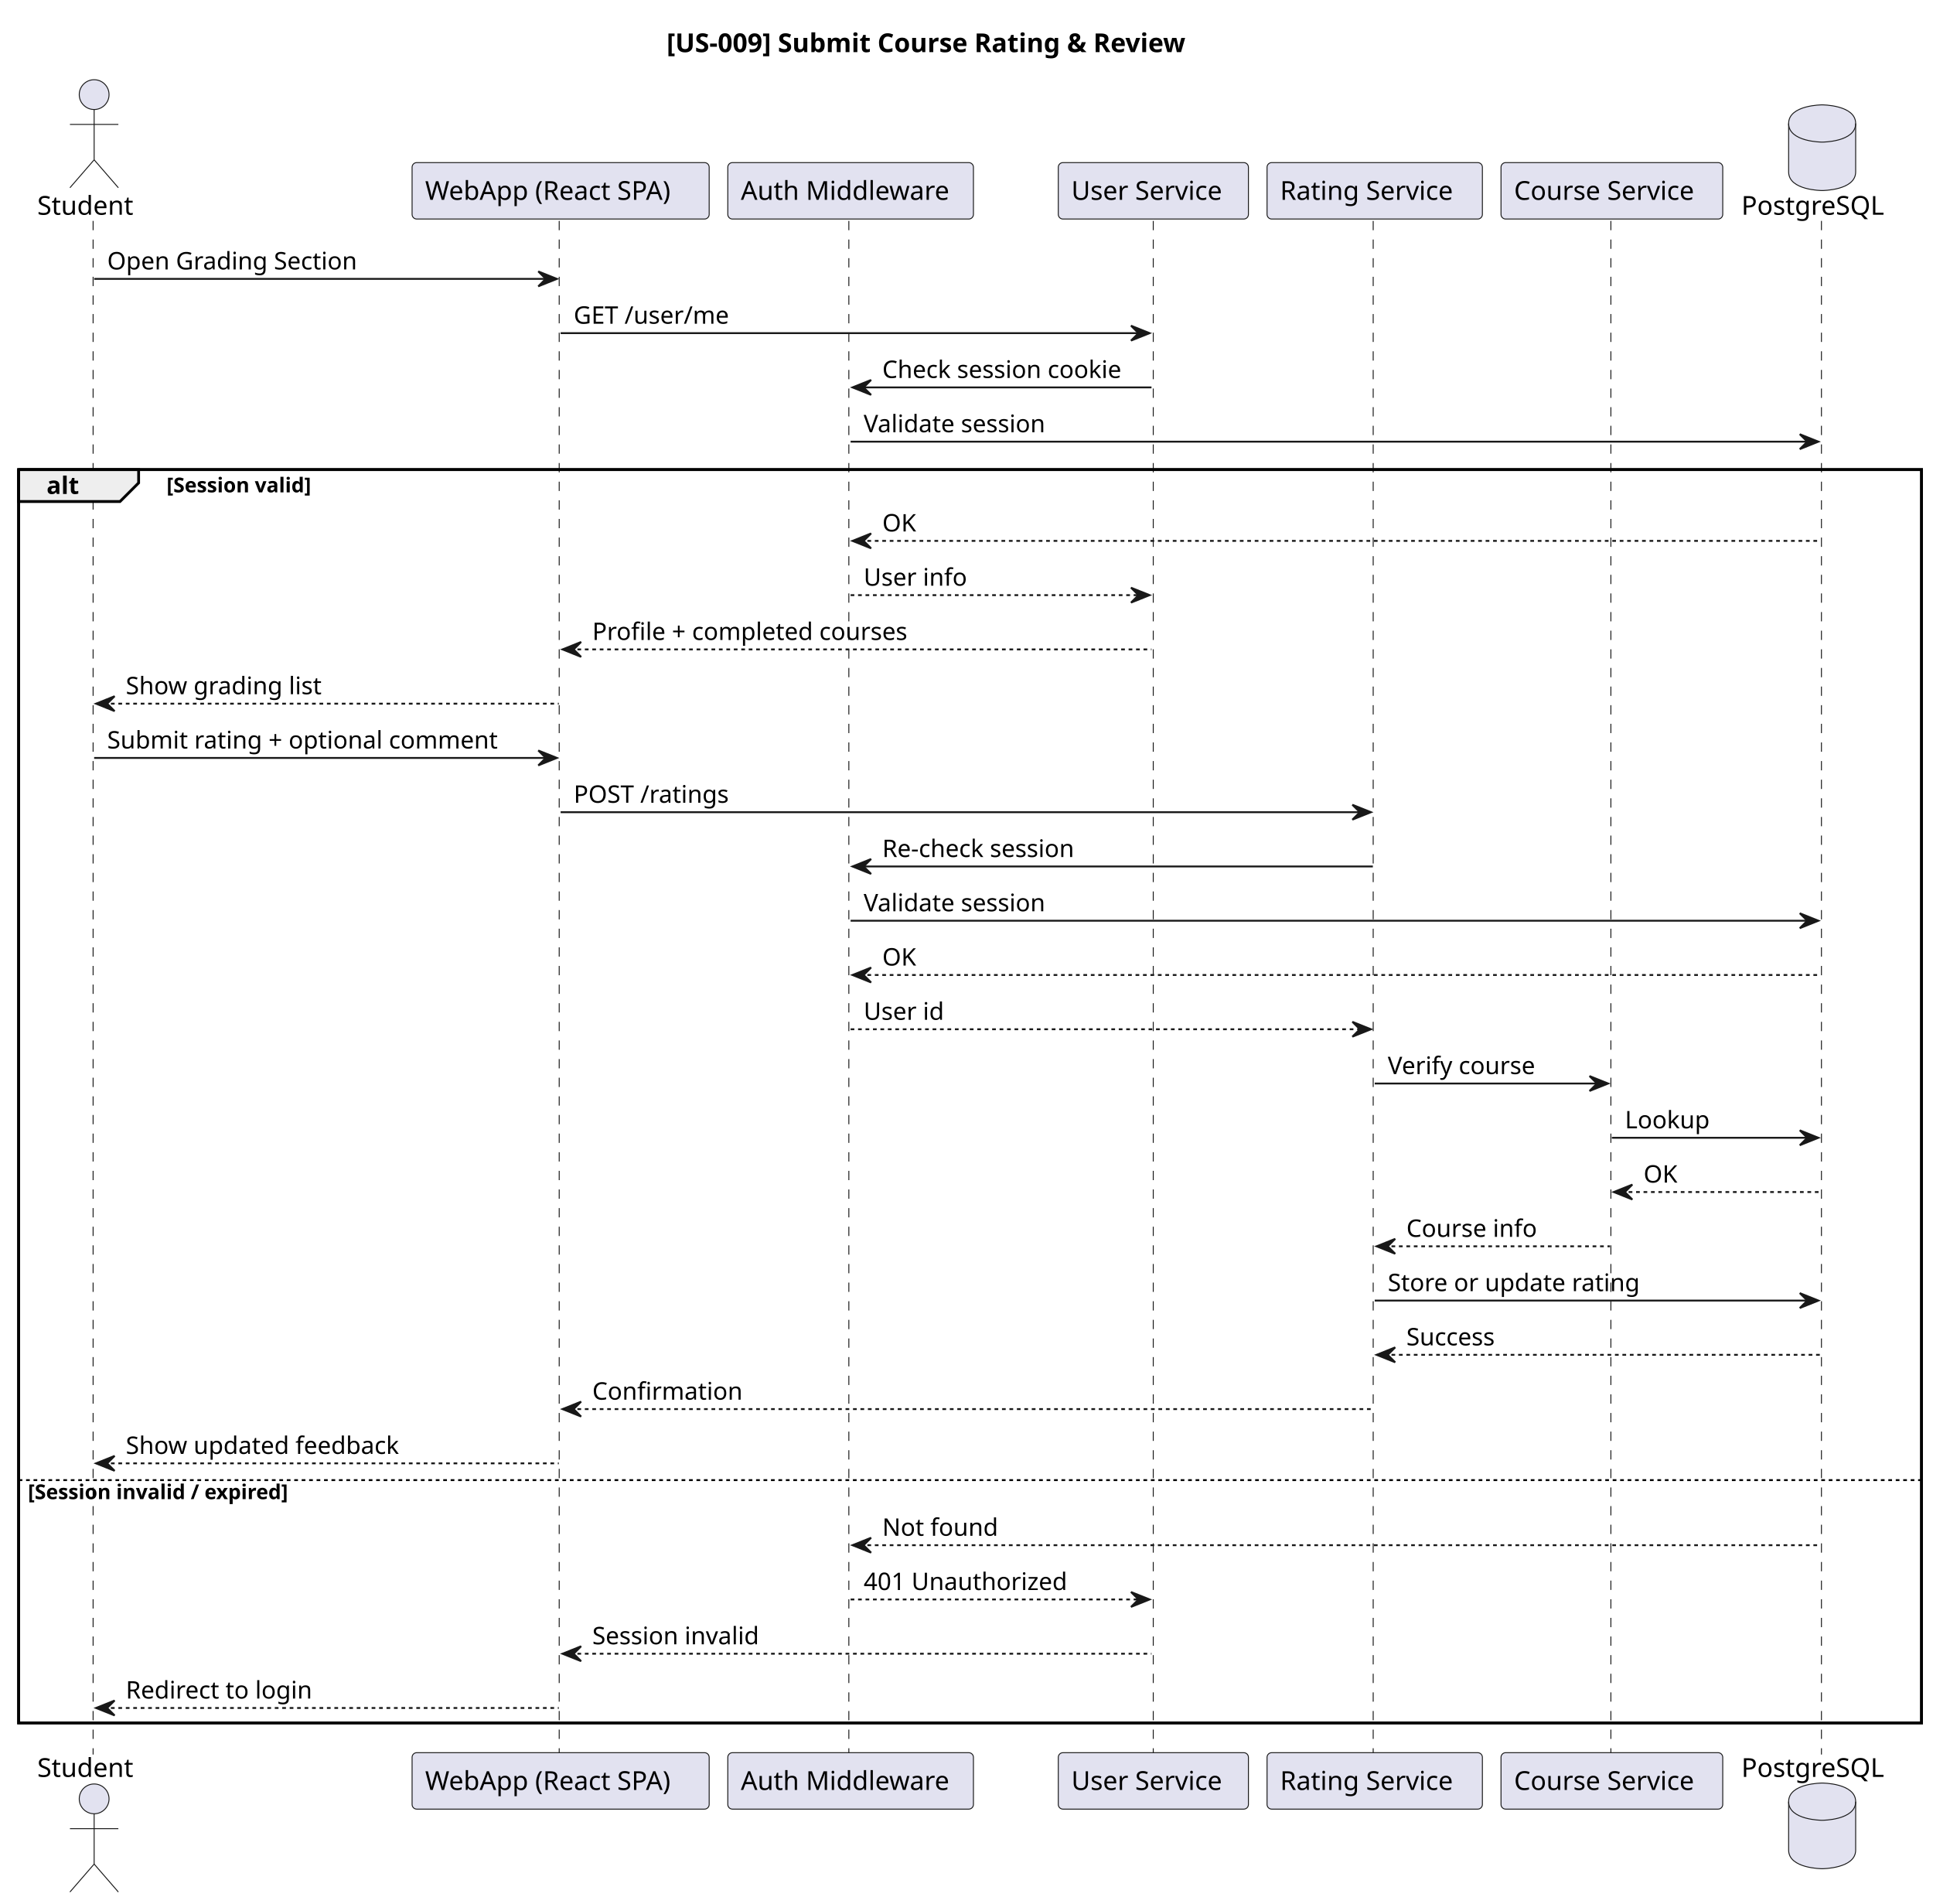
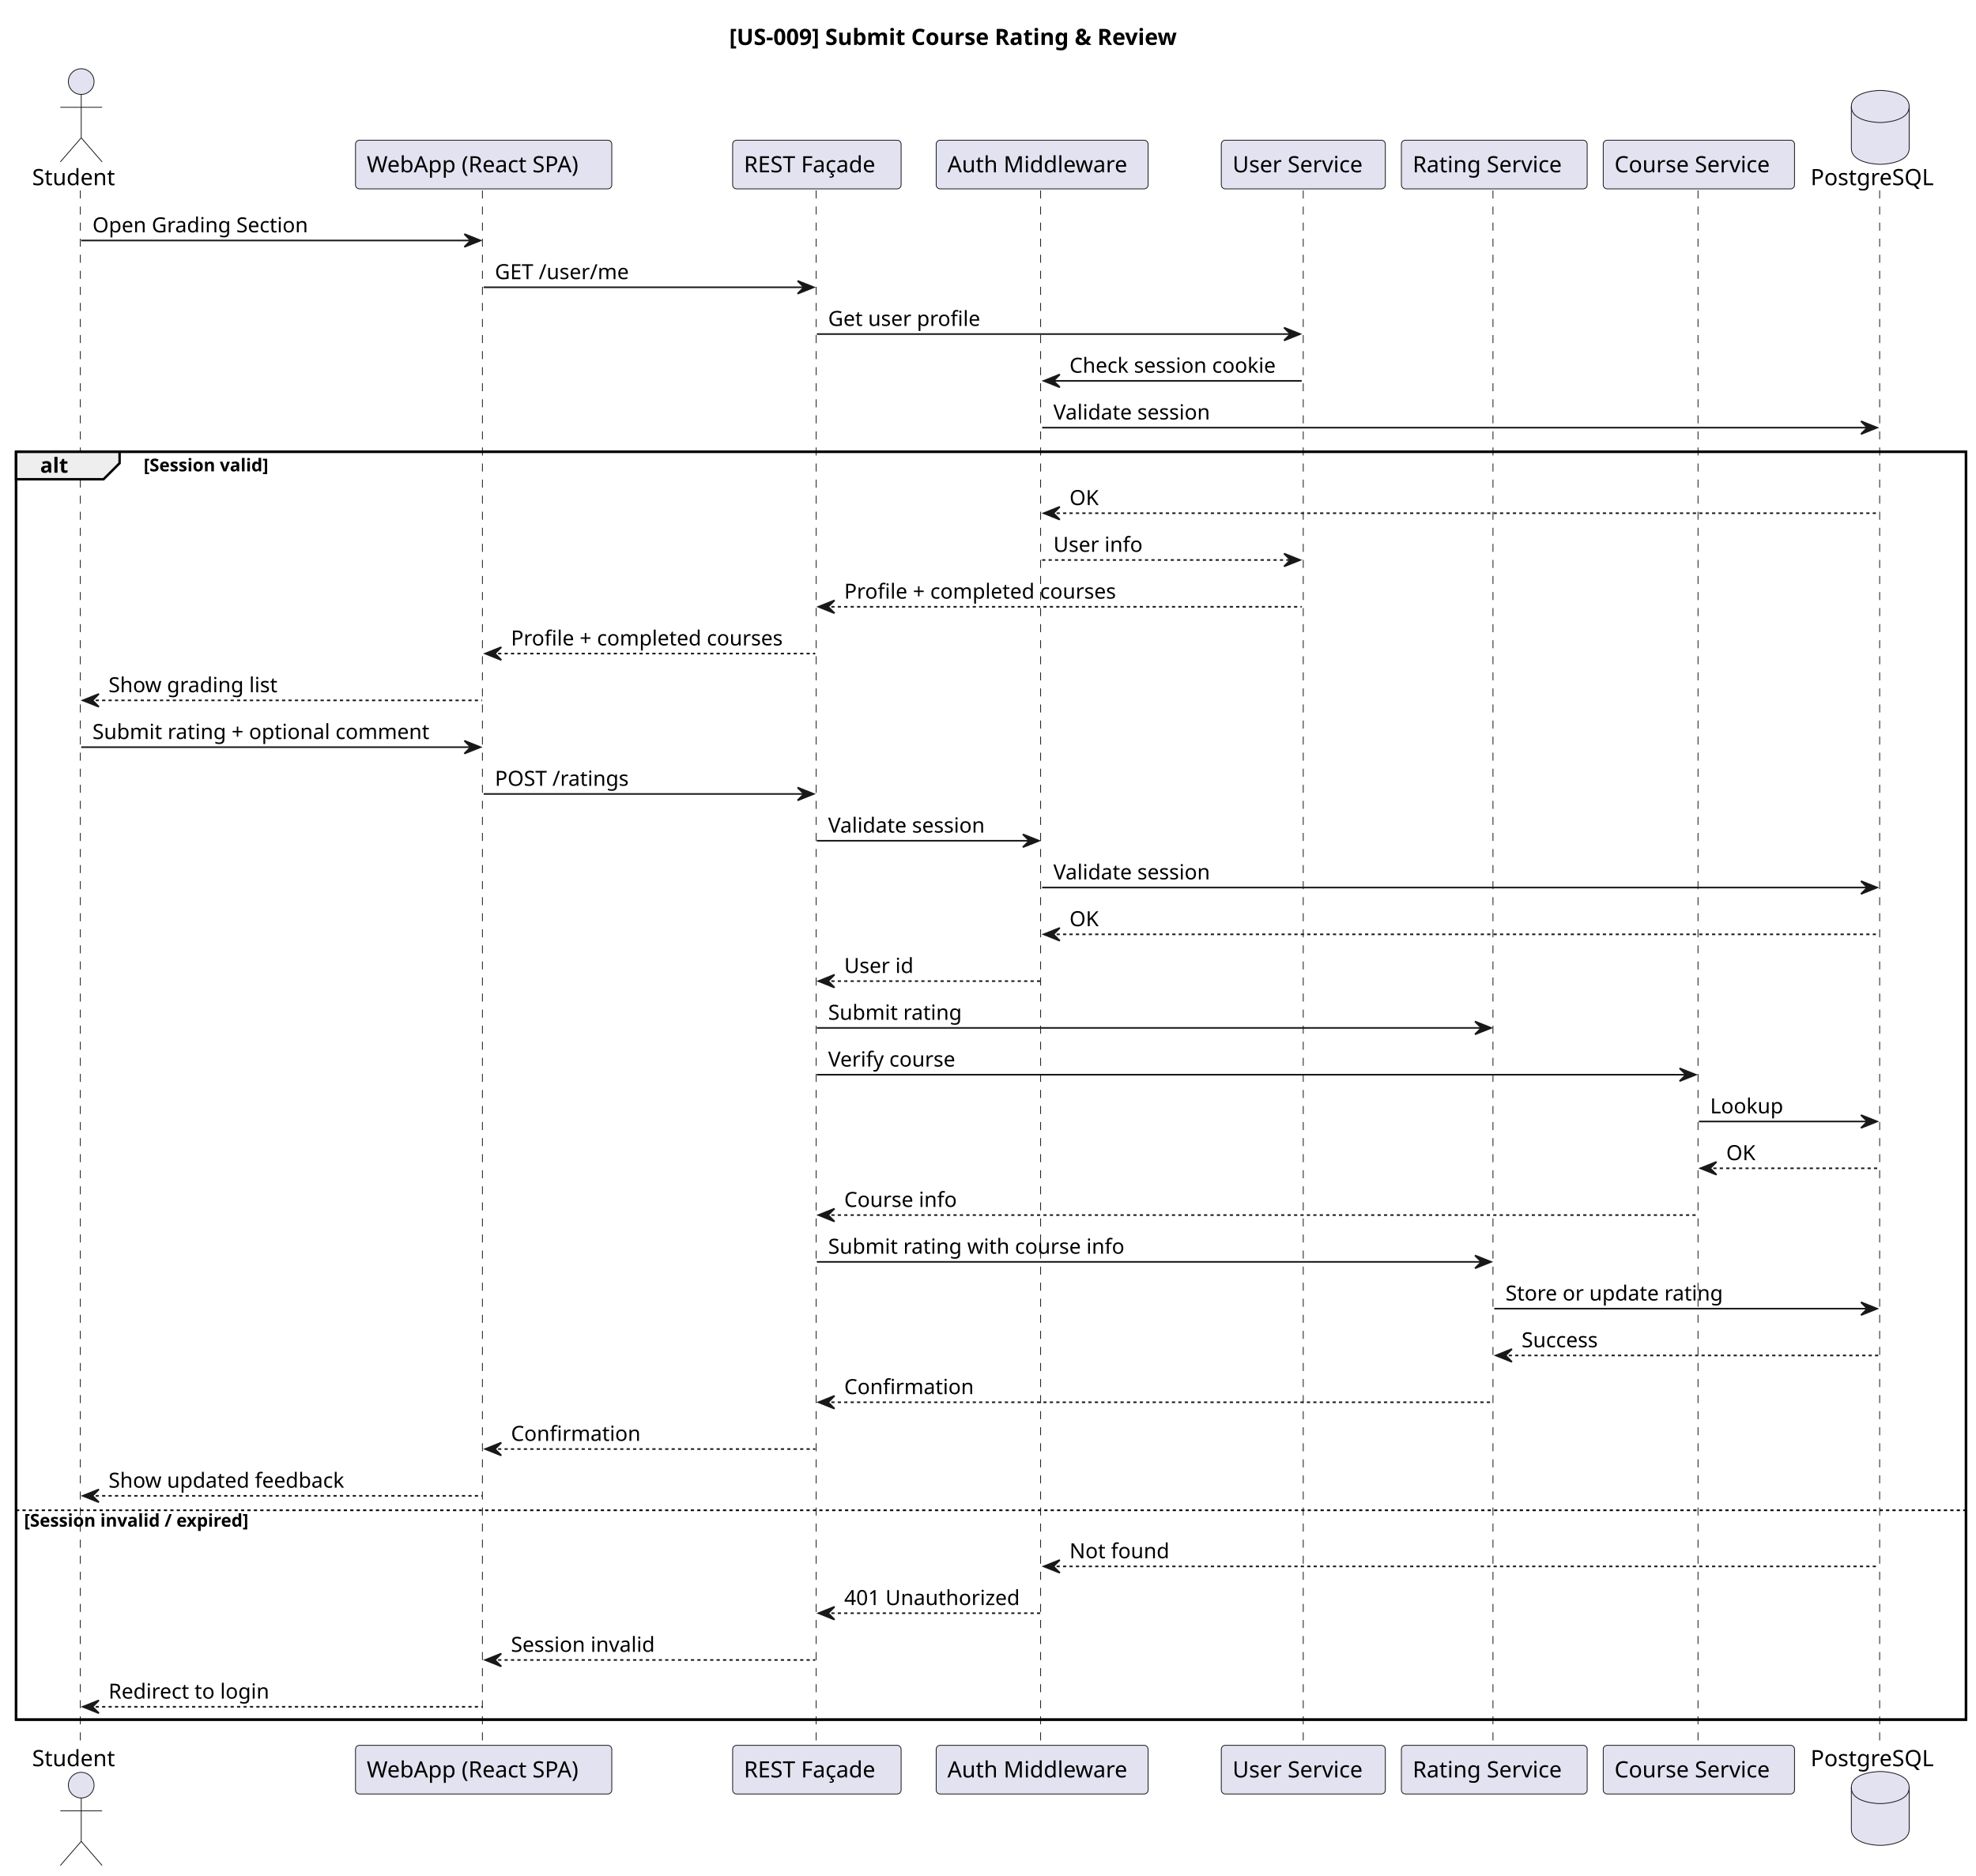
- <svg xmlns="http://www.w3.org/2000/svg" contentStyleType="text/css" data-diagram-type="SEQUENCE" height="1022px" preserveAspectRatio="none" style="width:1038px;height:1022px;background:#FFFFFF;" version="1.1" viewBox="0 0 1038 1022" width="1038px" zoomAndPan="magnify">
+ <svg xmlns="http://www.w3.org/2000/svg" contentStyleType="text/css" data-diagram-type="SEQUENCE" height="1168px" preserveAspectRatio="none" style="width:1230px;height:1168px;background:#FFFFFF;" version="1.1" viewBox="0 0 1230 1168" width="1230px" zoomAndPan="magnify">
  <defs />
  <g>
-     <text fill="#000000" font-family="sans-serif" font-size="14" font-weight="bold" lengthAdjust="spacing" textLength="324.94" x="357.955" y="27.995">[US-009] Submit Course Rating &amp; Review</text>
-     <rect fill="none" height="672.859" style="stroke:#000000;stroke-width:1.5;" width="1021.849" x="10" y="252.125" />
-     <g>
-       <rect fill="#000000" fill-opacity="0" height="823.391" width="8" x="46.556" y="118.594" />
-       <line style="stroke:#181818;stroke-width:0.5;stroke-dasharray:5,5;" x1="50" x2="50" y1="118.594" y2="941.984" />
-     </g>
-     <g>
-       <rect fill="#000000" fill-opacity="0" height="823.391" width="8" x="297.053" y="118.594" />
-       <line style="stroke:#181818;stroke-width:0.5;stroke-dasharray:5,5;" x1="300.288" x2="300.288" y1="118.594" y2="941.984" />
-     </g>
-     <g>
-       <rect fill="#000000" fill-opacity="0" height="823.391" width="8" x="452.771" y="118.594" />
-       <line style="stroke:#181818;stroke-width:0.5;stroke-dasharray:5,5;" x1="455.818" x2="455.818" y1="118.594" y2="941.984" />
-     </g>
-     <g>
-       <rect fill="#000000" fill-opacity="0" height="823.391" width="8" x="615.34" y="118.594" />
-       <line style="stroke:#181818;stroke-width:0.5;stroke-dasharray:5,5;" x1="619.29" x2="619.29" y1="118.594" y2="941.984" />
-     </g>
-     <g>
-       <rect fill="#000000" fill-opacity="0" height="823.391" width="8" x="734.21" y="118.594" />
-       <line style="stroke:#181818;stroke-width:0.5;stroke-dasharray:5,5;" x1="737.391" x2="737.391" y1="118.594" y2="941.984" />
-     </g>
-     <g>
-       <rect fill="#000000" fill-opacity="0" height="823.391" width="8" x="861.562" y="118.594" />
-       <line style="stroke:#181818;stroke-width:0.5;stroke-dasharray:5,5;" x1="865.028" x2="865.028" y1="118.594" y2="941.984" />
-     </g>
-     <g>
-       <rect fill="#000000" fill-opacity="0" height="823.391" width="8" x="974.473" y="118.594" />
-       <line style="stroke:#181818;stroke-width:0.5;stroke-dasharray:5,5;" x1="978.096" x2="978.096" y1="118.594" y2="941.984" />
+     <text fill="#000000" font-family="sans-serif" font-size="14" font-weight="bold" lengthAdjust="spacing" textLength="324.94" x="453.923" y="27.995">[US-009] Submit Course Rating &amp; Review</text>
+     <rect fill="none" height="789.391" style="stroke:#000000;stroke-width:1.5;" width="1213.785" x="10" y="281.258" />
+     <g>
+       <rect fill="#000000" fill-opacity="0" height="969.055" width="8" x="46.556" y="118.594" />
+       <line style="stroke:#181818;stroke-width:0.5;stroke-dasharray:5,5;" x1="50" x2="50" y1="118.594" y2="1087.648" />
+     </g>
+     <g>
+       <rect fill="#000000" fill-opacity="0" height="969.055" width="8" x="297.053" y="118.594" />
+       <line style="stroke:#181818;stroke-width:0.5;stroke-dasharray:5,5;" x1="300.288" x2="300.288" y1="118.594" y2="1087.648" />
+     </g>
+     <g>
+       <rect fill="#000000" fill-opacity="0" height="969.055" width="8" x="504.481" y="118.594" />
+       <line style="stroke:#181818;stroke-width:0.5;stroke-dasharray:5,5;" x1="508.046" x2="508.046" y1="118.594" y2="1087.648" />
+     </g>
+     <g>
+       <rect fill="#000000" fill-opacity="0" height="969.055" width="8" x="644.707" y="118.594" />
+       <line style="stroke:#181818;stroke-width:0.5;stroke-dasharray:5,5;" x1="647.753" x2="647.753" y1="118.594" y2="1087.648" />
+     </g>
+     <g>
+       <rect fill="#000000" fill-opacity="0" height="969.055" width="8" x="807.276" y="118.594" />
+       <line style="stroke:#181818;stroke-width:0.5;stroke-dasharray:5,5;" x1="811.225" x2="811.225" y1="118.594" y2="1087.648" />
+     </g>
+     <g>
+       <rect fill="#000000" fill-opacity="0" height="969.055" width="8" x="926.145" y="118.594" />
+       <line style="stroke:#181818;stroke-width:0.5;stroke-dasharray:5,5;" x1="929.327" x2="929.327" y1="118.594" y2="1087.648" />
+     </g>
+     <g>
+       <rect fill="#000000" fill-opacity="0" height="969.055" width="8" x="1053.498" y="118.594" />
+       <line style="stroke:#181818;stroke-width:0.5;stroke-dasharray:5,5;" x1="1056.963" x2="1056.963" y1="118.594" y2="1087.648" />
+     </g>
+     <g>
+       <rect fill="#000000" fill-opacity="0" height="969.055" width="8" x="1166.408" y="118.594" />
+       <line style="stroke:#181818;stroke-width:0.5;stroke-dasharray:5,5;" x1="1170.032" x2="1170.032" y1="118.594" y2="1087.648" />
    </g>
    <g class="participant participant-head" data-participant="Student">
      <text fill="#000000" font-family="sans-serif" font-size="14" lengthAdjust="spacing" textLength="55.111" x="20" y="115.292">Student</text>
      <ellipse cx="50.556" cy="50.797" fill="#E2E2F0" rx="8" ry="8" style="stroke:#181818;stroke-width:0.5;" />
      <path d="M50.556,58.797 L50.556,85.797 M37.556,66.797 L63.556,66.797 M50.556,85.797 L37.556,100.797 M50.556,85.797 L63.556,100.797" fill="none" style="stroke:#181818;stroke-width:0.5;" />
    </g>
    <g class="participant participant-tail" data-participant="Student">
-       <text fill="#000000" font-family="sans-serif" font-size="14" lengthAdjust="spacing" textLength="55.111" x="20" y="953.98">Student</text>
-       <ellipse cx="50.556" cy="965.781" fill="#E2E2F0" rx="8" ry="8" style="stroke:#181818;stroke-width:0.5;" />
-       <path d="M50.556,973.781 L50.556,1000.781 M37.556,981.781 L63.556,981.781 M50.556,1000.781 L37.556,1015.781 M50.556,1000.781 L63.556,1015.781" fill="none" style="stroke:#181818;stroke-width:0.5;" />
+       <text fill="#000000" font-family="sans-serif" font-size="14" lengthAdjust="spacing" textLength="55.111" x="20" y="1099.644">Student</text>
+       <ellipse cx="50.556" cy="1111.445" fill="#E2E2F0" rx="8" ry="8" style="stroke:#181818;stroke-width:0.5;" />
+       <path d="M50.556,1119.445 L50.556,1146.445 M37.556,1127.445 L63.556,1127.445 M50.556,1146.445 L37.556,1161.445 M50.556,1146.445 L63.556,1161.445" fill="none" style="stroke:#181818;stroke-width:0.5;" />
    </g>
    <g class="participant participant-head" data-participant="WebApp">
      <rect fill="#E2E2F0" height="30.297" rx="2.5" ry="2.5" style="stroke:#181818;stroke-width:0.5;" width="159.53" x="221.288" y="87.297" />
      <text fill="#000000" font-family="sans-serif" font-size="14" lengthAdjust="spacing" textLength="145.53" x="228.288" y="107.292">WebApp (React SPA)</text>
    </g>
    <g class="participant participant-tail" data-participant="WebApp">
-       <rect fill="#E2E2F0" height="30.297" rx="2.5" ry="2.5" style="stroke:#181818;stroke-width:0.5;" width="159.53" x="221.288" y="940.984" />
-       <text fill="#000000" font-family="sans-serif" font-size="14" lengthAdjust="spacing" textLength="145.53" x="228.288" y="960.98">WebApp (React SPA)</text>
+       <rect fill="#E2E2F0" height="30.297" rx="2.5" ry="2.5" style="stroke:#181818;stroke-width:0.5;" width="159.53" x="221.288" y="1086.648" />
+       <text fill="#000000" font-family="sans-serif" font-size="14" lengthAdjust="spacing" textLength="145.53" x="228.288" y="1106.644">WebApp (React SPA)</text>
+     </g>
+     <g class="participant participant-head" data-participant="RestFacade">
+       <rect fill="#E2E2F0" height="30.297" rx="2.5" ry="2.5" style="stroke:#181818;stroke-width:0.5;" width="104.87" x="456.046" y="87.297" />
+       <text fill="#000000" font-family="sans-serif" font-size="14" lengthAdjust="spacing" textLength="90.87" x="463.046" y="107.292">REST Façade</text>
+     </g>
+     <g class="participant participant-tail" data-participant="RestFacade">
+       <rect fill="#E2E2F0" height="30.297" rx="2.5" ry="2.5" style="stroke:#181818;stroke-width:0.5;" width="104.87" x="456.046" y="1086.648" />
+       <text fill="#000000" font-family="sans-serif" font-size="14" lengthAdjust="spacing" textLength="90.87" x="463.046" y="1106.644">REST Façade</text>
    </g>
    <g class="participant participant-head" data-participant="Auth">
-       <rect fill="#E2E2F0" height="30.297" rx="2.5" ry="2.5" style="stroke:#181818;stroke-width:0.5;" width="131.906" x="390.818" y="87.297" />
-       <text fill="#000000" font-family="sans-serif" font-size="14" lengthAdjust="spacing" textLength="117.906" x="397.818" y="107.292">Auth Middleware</text>
+       <rect fill="#E2E2F0" height="30.297" rx="2.5" ry="2.5" style="stroke:#181818;stroke-width:0.5;" width="131.906" x="582.753" y="87.297" />
+       <text fill="#000000" font-family="sans-serif" font-size="14" lengthAdjust="spacing" textLength="117.906" x="589.753" y="107.292">Auth Middleware</text>
    </g>
    <g class="participant participant-tail" data-participant="Auth">
-       <rect fill="#E2E2F0" height="30.297" rx="2.5" ry="2.5" style="stroke:#181818;stroke-width:0.5;" width="131.906" x="390.818" y="940.984" />
-       <text fill="#000000" font-family="sans-serif" font-size="14" lengthAdjust="spacing" textLength="117.906" x="397.818" y="960.98">Auth Middleware</text>
+       <rect fill="#E2E2F0" height="30.297" rx="2.5" ry="2.5" style="stroke:#181818;stroke-width:0.5;" width="131.906" x="582.753" y="1086.648" />
+       <text fill="#000000" font-family="sans-serif" font-size="14" lengthAdjust="spacing" textLength="117.906" x="589.753" y="1106.644">Auth Middleware</text>
    </g>
    <g class="participant participant-head" data-participant="UserService">
-       <rect fill="#E2E2F0" height="30.297" rx="2.5" ry="2.5" style="stroke:#181818;stroke-width:0.5;" width="102.102" x="568.29" y="87.297" />
-       <text fill="#000000" font-family="sans-serif" font-size="14" lengthAdjust="spacing" textLength="88.102" x="575.29" y="107.292">User Service</text>
+       <rect fill="#E2E2F0" height="30.297" rx="2.5" ry="2.5" style="stroke:#181818;stroke-width:0.5;" width="102.102" x="760.225" y="87.297" />
+       <text fill="#000000" font-family="sans-serif" font-size="14" lengthAdjust="spacing" textLength="88.102" x="767.225" y="107.292">User Service</text>
    </g>
    <g class="participant participant-tail" data-participant="UserService">
-       <rect fill="#E2E2F0" height="30.297" rx="2.5" ry="2.5" style="stroke:#181818;stroke-width:0.5;" width="102.102" x="568.29" y="940.984" />
-       <text fill="#000000" font-family="sans-serif" font-size="14" lengthAdjust="spacing" textLength="88.102" x="575.29" y="960.98">User Service</text>
+       <rect fill="#E2E2F0" height="30.297" rx="2.5" ry="2.5" style="stroke:#181818;stroke-width:0.5;" width="102.102" x="760.225" y="1086.648" />
+       <text fill="#000000" font-family="sans-serif" font-size="14" lengthAdjust="spacing" textLength="88.102" x="767.225" y="1106.644">User Service</text>
    </g>
    <g class="participant participant-head" data-participant="RatingService">
-       <rect fill="#E2E2F0" height="30.297" rx="2.5" ry="2.5" style="stroke:#181818;stroke-width:0.5;" width="115.637" x="680.391" y="87.297" />
-       <text fill="#000000" font-family="sans-serif" font-size="14" lengthAdjust="spacing" textLength="101.637" x="687.391" y="107.292">Rating Service</text>
+       <rect fill="#E2E2F0" height="30.297" rx="2.5" ry="2.5" style="stroke:#181818;stroke-width:0.5;" width="115.637" x="872.327" y="87.297" />
+       <text fill="#000000" font-family="sans-serif" font-size="14" lengthAdjust="spacing" textLength="101.637" x="879.327" y="107.292">Rating Service</text>
    </g>
    <g class="participant participant-tail" data-participant="RatingService">
-       <rect fill="#E2E2F0" height="30.297" rx="2.5" ry="2.5" style="stroke:#181818;stroke-width:0.5;" width="115.637" x="680.391" y="940.984" />
-       <text fill="#000000" font-family="sans-serif" font-size="14" lengthAdjust="spacing" textLength="101.637" x="687.391" y="960.98">Rating Service</text>
+       <rect fill="#E2E2F0" height="30.297" rx="2.5" ry="2.5" style="stroke:#181818;stroke-width:0.5;" width="115.637" x="872.327" y="1086.648" />
+       <text fill="#000000" font-family="sans-serif" font-size="14" lengthAdjust="spacing" textLength="101.637" x="879.327" y="1106.644">Rating Service</text>
    </g>
    <g class="participant participant-head" data-participant="CourseService">
-       <rect fill="#E2E2F0" height="30.297" rx="2.5" ry="2.5" style="stroke:#181818;stroke-width:0.5;" width="119.068" x="806.028" y="87.297" />
-       <text fill="#000000" font-family="sans-serif" font-size="14" lengthAdjust="spacing" textLength="105.068" x="813.028" y="107.292">Course Service</text>
+       <rect fill="#E2E2F0" height="30.297" rx="2.5" ry="2.5" style="stroke:#181818;stroke-width:0.5;" width="119.068" x="997.963" y="87.297" />
+       <text fill="#000000" font-family="sans-serif" font-size="14" lengthAdjust="spacing" textLength="105.068" x="1004.963" y="107.292">Course Service</text>
    </g>
    <g class="participant participant-tail" data-participant="CourseService">
-       <rect fill="#E2E2F0" height="30.297" rx="2.5" ry="2.5" style="stroke:#181818;stroke-width:0.5;" width="119.068" x="806.028" y="940.984" />
-       <text fill="#000000" font-family="sans-serif" font-size="14" lengthAdjust="spacing" textLength="105.068" x="813.028" y="960.98">Course Service</text>
+       <rect fill="#E2E2F0" height="30.297" rx="2.5" ry="2.5" style="stroke:#181818;stroke-width:0.5;" width="119.068" x="997.963" y="1086.648" />
+       <text fill="#000000" font-family="sans-serif" font-size="14" lengthAdjust="spacing" textLength="105.068" x="1004.963" y="1106.644">Course Service</text>
    </g>
    <g class="participant participant-head" data-participant="DB">
-       <text fill="#000000" font-family="sans-serif" font-size="14" lengthAdjust="spacing" textLength="80.753" x="935.096" y="115.292">PostgreSQL</text>
-       <path d="M960.473,66.297 C960.473,56.297 978.473,56.297 978.473,56.297 C978.473,56.297 996.473,56.297 996.473,66.297 L996.473,92.297 C996.473,102.297 978.473,102.297 978.473,102.297 C978.473,102.297 960.473,102.297 960.473,92.297 L960.473,66.297" fill="#E2E2F0" style="stroke:#181818;stroke-width:0.5;" />
-       <path d="M960.473,66.297 C960.473,76.297 978.473,76.297 978.473,76.297 C978.473,76.297 996.473,76.297 996.473,66.297" fill="none" style="stroke:#181818;stroke-width:0.5;" />
+       <text fill="#000000" font-family="sans-serif" font-size="14" lengthAdjust="spacing" textLength="80.753" x="1127.032" y="115.292">PostgreSQL</text>
+       <path d="M1152.408,66.297 C1152.408,56.297 1170.408,56.297 1170.408,56.297 C1170.408,56.297 1188.408,56.297 1188.408,66.297 L1188.408,92.297 C1188.408,102.297 1170.408,102.297 1170.408,102.297 C1170.408,102.297 1152.408,102.297 1152.408,92.297 L1152.408,66.297" fill="#E2E2F0" style="stroke:#181818;stroke-width:0.5;" />
+       <path d="M1152.408,66.297 C1152.408,76.297 1170.408,76.297 1170.408,76.297 C1170.408,76.297 1188.408,76.297 1188.408,66.297" fill="none" style="stroke:#181818;stroke-width:0.5;" />
    </g>
    <g class="participant participant-tail" data-participant="DB">
-       <text fill="#000000" font-family="sans-serif" font-size="14" lengthAdjust="spacing" textLength="80.753" x="935.096" y="953.98">PostgreSQL</text>
-       <path d="M960.473,967.281 C960.473,957.281 978.473,957.281 978.473,957.281 C978.473,957.281 996.473,957.281 996.473,967.281 L996.473,993.281 C996.473,1003.281 978.473,1003.281 978.473,1003.281 C978.473,1003.281 960.473,1003.281 960.473,993.281 L960.473,967.281" fill="#E2E2F0" style="stroke:#181818;stroke-width:0.5;" />
-       <path d="M960.473,967.281 C960.473,977.281 978.473,977.281 978.473,977.281 C978.473,977.281 996.473,977.281 996.473,967.281" fill="none" style="stroke:#181818;stroke-width:0.5;" />
+       <text fill="#000000" font-family="sans-serif" font-size="14" lengthAdjust="spacing" textLength="80.753" x="1127.032" y="1099.644">PostgreSQL</text>
+       <path d="M1152.408,1112.945 C1152.408,1102.945 1170.408,1102.945 1170.408,1102.945 C1170.408,1102.945 1188.408,1102.945 1188.408,1112.945 L1188.408,1138.945 C1188.408,1148.945 1170.408,1148.945 1170.408,1148.945 C1170.408,1148.945 1152.408,1148.945 1152.408,1138.945 L1152.408,1112.945" fill="#E2E2F0" style="stroke:#181818;stroke-width:0.5;" />
+       <path d="M1152.408,1112.945 C1152.408,1122.945 1170.408,1122.945 1170.408,1122.945 C1170.408,1122.945 1188.408,1122.945 1188.408,1112.945" fill="none" style="stroke:#181818;stroke-width:0.5;" />
    </g>
    <g class="message" data-participant-1="Student" data-participant-2="WebApp">
      <polygon fill="#181818" points="289.053,145.727,299.053,149.727,289.053,153.727,293.053,149.727" style="stroke:#181818;stroke-width:1;" />
      <line style="stroke:#181818;stroke-width:1;" x1="50.556" x2="295.053" y1="149.727" y2="149.727" />
      <text fill="#000000" font-family="sans-serif" font-size="13" lengthAdjust="spacing" textLength="143.025" x="57.556" y="144.661">Open Grading Section</text>
    </g>
-     <g class="message" data-participant-1="WebApp" data-participant-2="UserService">
-       <polygon fill="#181818" points="607.34,174.859,617.34,178.859,607.34,182.859,611.34,178.859" style="stroke:#181818;stroke-width:1;" />
-       <line style="stroke:#181818;stroke-width:1;" x1="301.053" x2="613.34" y1="178.859" y2="178.859" />
+     <g class="message" data-participant-1="WebApp" data-participant-2="RestFacade">
+       <polygon fill="#181818" points="496.481,174.859,506.481,178.859,496.481,182.859,500.481,178.859" style="stroke:#181818;stroke-width:1;" />
+       <line style="stroke:#181818;stroke-width:1;" x1="301.053" x2="502.481" y1="178.859" y2="178.859" />
      <text fill="#000000" font-family="sans-serif" font-size="13" lengthAdjust="spacing" textLength="88.137" x="308.053" y="173.793">GET /user/me</text>
    </g>
+     <g class="message" data-participant-1="RestFacade" data-participant-2="UserService">
+       <polygon fill="#181818" points="799.276,203.992,809.276,207.992,799.276,211.992,803.276,207.992" style="stroke:#181818;stroke-width:1;" />
+       <line style="stroke:#181818;stroke-width:1;" x1="508.481" x2="805.276" y1="207.992" y2="207.992" />
+       <text fill="#000000" font-family="sans-serif" font-size="13" lengthAdjust="spacing" textLength="101.137" x="515.481" y="202.926">Get user profile</text>
+     </g>
    <g class="message" data-participant-1="UserService" data-participant-2="Auth">
-       <polygon fill="#181818" points="467.771,203.992,457.771,207.992,467.771,211.992,463.771,207.992" style="stroke:#181818;stroke-width:1;" />
-       <line style="stroke:#181818;stroke-width:1;" x1="461.771" x2="618.34" y1="207.992" y2="207.992" />
-       <text fill="#000000" font-family="sans-serif" font-size="13" lengthAdjust="spacing" textLength="138.569" x="473.771" y="202.926">Check session cookie</text>
+       <polygon fill="#181818" points="659.707,233.125,649.707,237.125,659.707,241.125,655.707,237.125" style="stroke:#181818;stroke-width:1;" />
+       <line style="stroke:#181818;stroke-width:1;" x1="653.707" x2="810.276" y1="237.125" y2="237.125" />
+       <text fill="#000000" font-family="sans-serif" font-size="13" lengthAdjust="spacing" textLength="138.569" x="665.707" y="232.059">Check session cookie</text>
    </g>
    <g class="message" data-participant-1="Auth" data-participant-2="DB">
-       <polygon fill="#181818" points="966.473,233.125,976.473,237.125,966.473,241.125,970.473,237.125" style="stroke:#181818;stroke-width:1;" />
-       <line style="stroke:#181818;stroke-width:1;" x1="456.771" x2="972.473" y1="237.125" y2="237.125" />
-       <text fill="#000000" font-family="sans-serif" font-size="13" lengthAdjust="spacing" textLength="105.65" x="463.771" y="232.059">Validate session</text>
-     </g>
-     <path d="M10,252.125 L74.443,252.125 L74.443,259.258 L64.443,269.258 L10,269.258 L10,252.125" fill="#EEEEEE" style="stroke:#000000;stroke-width:1.5;" />
-     <rect fill="none" height="672.859" style="stroke:#000000;stroke-width:1.5;" width="1021.849" x="10" y="252.125" />
-     <text fill="#000000" font-family="sans-serif" font-size="13" font-weight="bold" lengthAdjust="spacing" textLength="19.443" x="25" y="265.192">alt</text>
-     <text fill="#000000" font-family="sans-serif" font-size="11" font-weight="bold" lengthAdjust="spacing" textLength="91.529" x="89.443" y="264.335">[Session valid]</text>
+       <polygon fill="#181818" points="1158.408,262.258,1168.408,266.258,1158.408,270.258,1162.408,266.258" style="stroke:#181818;stroke-width:1;" />
+       <line style="stroke:#181818;stroke-width:1;" x1="648.707" x2="1164.408" y1="266.258" y2="266.258" />
+       <text fill="#000000" font-family="sans-serif" font-size="13" lengthAdjust="spacing" textLength="105.65" x="655.707" y="261.192">Validate session</text>
+     </g>
+     <path d="M10,281.258 L74.443,281.258 L74.443,288.391 L64.443,298.391 L10,298.391 L10,281.258" fill="#EEEEEE" style="stroke:#000000;stroke-width:1.5;" />
+     <rect fill="none" height="789.391" style="stroke:#000000;stroke-width:1.5;" width="1213.785" x="10" y="281.258" />
+     <text fill="#000000" font-family="sans-serif" font-size="13" font-weight="bold" lengthAdjust="spacing" textLength="19.443" x="25" y="294.325">alt</text>
+     <text fill="#000000" font-family="sans-serif" font-size="11" font-weight="bold" lengthAdjust="spacing" textLength="91.529" x="89.443" y="293.468">[Session valid]</text>
    <g class="message" data-participant-1="DB" data-participant-2="Auth">
-       <polygon fill="#181818" points="467.771,286.391,457.771,290.391,467.771,294.391,463.771,290.391" style="stroke:#181818;stroke-width:1;" />
-       <line style="stroke:#181818;stroke-width:1;stroke-dasharray:2,2;" x1="461.771" x2="977.473" y1="290.391" y2="290.391" />
-       <text fill="#000000" font-family="sans-serif" font-size="13" lengthAdjust="spacing" textLength="18.757" x="473.771" y="285.325">OK</text>
+       <polygon fill="#181818" points="659.707,315.523,649.707,319.523,659.707,323.523,655.707,319.523" style="stroke:#181818;stroke-width:1;" />
+       <line style="stroke:#181818;stroke-width:1;stroke-dasharray:2,2;" x1="653.707" x2="1169.408" y1="319.523" y2="319.523" />
+       <text fill="#000000" font-family="sans-serif" font-size="13" lengthAdjust="spacing" textLength="18.757" x="665.707" y="314.457">OK</text>
    </g>
    <g class="message" data-participant-1="Auth" data-participant-2="UserService">
-       <polygon fill="#181818" points="607.34,315.523,617.34,319.523,607.34,323.523,611.34,319.523" style="stroke:#181818;stroke-width:1;" />
-       <line style="stroke:#181818;stroke-width:1;stroke-dasharray:2,2;" x1="456.771" x2="613.34" y1="319.523" y2="319.523" />
-       <text fill="#000000" font-family="sans-serif" font-size="13" lengthAdjust="spacing" textLength="58.145" x="463.771" y="314.457">User info</text>
-     </g>
-     <g class="message" data-participant-1="UserService" data-participant-2="WebApp">
-       <polygon fill="#181818" points="312.053,344.656,302.053,348.656,312.053,352.656,308.053,348.656" style="stroke:#181818;stroke-width:1;" />
-       <line style="stroke:#181818;stroke-width:1;stroke-dasharray:2,2;" x1="306.053" x2="618.34" y1="348.656" y2="348.656" />
-       <text fill="#000000" font-family="sans-serif" font-size="13" lengthAdjust="spacing" textLength="183.428" x="318.053" y="343.59">Profile + completed courses</text>
+       <polygon fill="#181818" points="799.276,344.656,809.276,348.656,799.276,352.656,803.276,348.656" style="stroke:#181818;stroke-width:1;" />
+       <line style="stroke:#181818;stroke-width:1;stroke-dasharray:2,2;" x1="648.707" x2="805.276" y1="348.656" y2="348.656" />
+       <text fill="#000000" font-family="sans-serif" font-size="13" lengthAdjust="spacing" textLength="58.145" x="655.707" y="343.59">User info</text>
+     </g>
+     <g class="message" data-participant-1="UserService" data-participant-2="RestFacade">
+       <polygon fill="#181818" points="519.481,373.789,509.481,377.789,519.481,381.789,515.481,377.789" style="stroke:#181818;stroke-width:1;" />
+       <line style="stroke:#181818;stroke-width:1;stroke-dasharray:2,2;" x1="513.481" x2="810.276" y1="377.789" y2="377.789" />
+       <text fill="#000000" font-family="sans-serif" font-size="13" lengthAdjust="spacing" textLength="183.428" x="525.481" y="372.723">Profile + completed courses</text>
+     </g>
+     <g class="message" data-participant-1="RestFacade" data-participant-2="WebApp">
+       <polygon fill="#181818" points="312.053,402.922,302.053,406.922,312.053,410.922,308.053,406.922" style="stroke:#181818;stroke-width:1;" />
+       <line style="stroke:#181818;stroke-width:1;stroke-dasharray:2,2;" x1="306.053" x2="507.481" y1="406.922" y2="406.922" />
+       <text fill="#000000" font-family="sans-serif" font-size="13" lengthAdjust="spacing" textLength="183.428" x="318.053" y="401.856">Profile + completed courses</text>
    </g>
    <g class="message" data-participant-1="WebApp" data-participant-2="Student">
-       <polygon fill="#181818" points="61.556,373.789,51.556,377.789,61.556,381.789,57.556,377.789" style="stroke:#181818;stroke-width:1;" />
-       <line style="stroke:#181818;stroke-width:1;stroke-dasharray:2,2;" x1="55.556" x2="300.053" y1="377.789" y2="377.789" />
-       <text fill="#000000" font-family="sans-serif" font-size="13" lengthAdjust="spacing" textLength="112.353" x="67.556" y="372.723">Show grading list</text>
+       <polygon fill="#181818" points="61.556,432.055,51.556,436.055,61.556,440.055,57.556,436.055" style="stroke:#181818;stroke-width:1;" />
+       <line style="stroke:#181818;stroke-width:1;stroke-dasharray:2,2;" x1="55.556" x2="300.053" y1="436.055" y2="436.055" />
+       <text fill="#000000" font-family="sans-serif" font-size="13" lengthAdjust="spacing" textLength="112.353" x="67.556" y="430.989">Show grading list</text>
    </g>
    <g class="message" data-participant-1="Student" data-participant-2="WebApp">
-       <polygon fill="#181818" points="289.053,402.922,299.053,406.922,289.053,410.922,293.053,406.922" style="stroke:#181818;stroke-width:1;" />
-       <line style="stroke:#181818;stroke-width:1;" x1="50.556" x2="295.053" y1="406.922" y2="406.922" />
-       <text fill="#000000" font-family="sans-serif" font-size="13" lengthAdjust="spacing" textLength="226.497" x="57.556" y="401.856">Submit rating + optional comment</text>
-     </g>
-     <g class="message" data-participant-1="WebApp" data-participant-2="RatingService">
-       <polygon fill="#181818" points="726.21,432.055,736.21,436.055,726.21,440.055,730.21,436.055" style="stroke:#181818;stroke-width:1;" />
-       <line style="stroke:#181818;stroke-width:1;" x1="301.053" x2="732.21" y1="436.055" y2="436.055" />
-       <text fill="#000000" font-family="sans-serif" font-size="13" lengthAdjust="spacing" textLength="88.061" x="308.053" y="430.989">POST /ratings</text>
-     </g>
-     <g class="message" data-participant-1="RatingService" data-participant-2="Auth">
-       <polygon fill="#181818" points="467.771,461.188,457.771,465.188,467.771,469.188,463.771,465.188" style="stroke:#181818;stroke-width:1;" />
-       <line style="stroke:#181818;stroke-width:1;" x1="461.771" x2="737.21" y1="465.188" y2="465.188" />
-       <text fill="#000000" font-family="sans-serif" font-size="13" lengthAdjust="spacing" textLength="112.036" x="473.771" y="460.122">Re-check session</text>
+       <polygon fill="#181818" points="289.053,461.188,299.053,465.188,289.053,469.188,293.053,465.188" style="stroke:#181818;stroke-width:1;" />
+       <line style="stroke:#181818;stroke-width:1;" x1="50.556" x2="295.053" y1="465.188" y2="465.188" />
+       <text fill="#000000" font-family="sans-serif" font-size="13" lengthAdjust="spacing" textLength="226.497" x="57.556" y="460.122">Submit rating + optional comment</text>
+     </g>
+     <g class="message" data-participant-1="WebApp" data-participant-2="RestFacade">
+       <polygon fill="#181818" points="496.481,490.32,506.481,494.32,496.481,498.32,500.481,494.32" style="stroke:#181818;stroke-width:1;" />
+       <line style="stroke:#181818;stroke-width:1;" x1="301.053" x2="502.481" y1="494.32" y2="494.32" />
+       <text fill="#000000" font-family="sans-serif" font-size="13" lengthAdjust="spacing" textLength="88.061" x="308.053" y="489.254">POST /ratings</text>
+     </g>
+     <g class="message" data-participant-1="RestFacade" data-participant-2="Auth">
+       <polygon fill="#181818" points="636.707,519.453,646.707,523.453,636.707,527.453,640.707,523.453" style="stroke:#181818;stroke-width:1;" />
+       <line style="stroke:#181818;stroke-width:1;" x1="508.481" x2="642.707" y1="523.453" y2="523.453" />
+       <text fill="#000000" font-family="sans-serif" font-size="13" lengthAdjust="spacing" textLength="105.65" x="515.481" y="518.387">Validate session</text>
    </g>
    <g class="message" data-participant-1="Auth" data-participant-2="DB">
-       <polygon fill="#181818" points="966.473,490.32,976.473,494.32,966.473,498.32,970.473,494.32" style="stroke:#181818;stroke-width:1;" />
-       <line style="stroke:#181818;stroke-width:1;" x1="456.771" x2="972.473" y1="494.32" y2="494.32" />
-       <text fill="#000000" font-family="sans-serif" font-size="13" lengthAdjust="spacing" textLength="105.65" x="463.771" y="489.254">Validate session</text>
+       <polygon fill="#181818" points="1158.408,548.586,1168.408,552.586,1158.408,556.586,1162.408,552.586" style="stroke:#181818;stroke-width:1;" />
+       <line style="stroke:#181818;stroke-width:1;" x1="648.707" x2="1164.408" y1="552.586" y2="552.586" />
+       <text fill="#000000" font-family="sans-serif" font-size="13" lengthAdjust="spacing" textLength="105.65" x="655.707" y="547.52">Validate session</text>
    </g>
    <g class="message" data-participant-1="DB" data-participant-2="Auth">
-       <polygon fill="#181818" points="467.771,519.453,457.771,523.453,467.771,527.453,463.771,523.453" style="stroke:#181818;stroke-width:1;" />
-       <line style="stroke:#181818;stroke-width:1;stroke-dasharray:2,2;" x1="461.771" x2="977.473" y1="523.453" y2="523.453" />
-       <text fill="#000000" font-family="sans-serif" font-size="13" lengthAdjust="spacing" textLength="18.757" x="473.771" y="518.387">OK</text>
-     </g>
-     <g class="message" data-participant-1="Auth" data-participant-2="RatingService">
-       <polygon fill="#181818" points="726.21,548.586,736.21,552.586,726.21,556.586,730.21,552.586" style="stroke:#181818;stroke-width:1;" />
-       <line style="stroke:#181818;stroke-width:1;stroke-dasharray:2,2;" x1="456.771" x2="732.21" y1="552.586" y2="552.586" />
-       <text fill="#000000" font-family="sans-serif" font-size="13" lengthAdjust="spacing" textLength="45.627" x="463.771" y="547.52">User id</text>
-     </g>
-     <g class="message" data-participant-1="RatingService" data-participant-2="CourseService">
-       <polygon fill="#181818" points="853.562,577.719,863.562,581.719,853.562,585.719,857.562,581.719" style="stroke:#181818;stroke-width:1;" />
-       <line style="stroke:#181818;stroke-width:1;" x1="738.21" x2="859.562" y1="581.719" y2="581.719" />
-       <text fill="#000000" font-family="sans-serif" font-size="13" lengthAdjust="spacing" textLength="85.706" x="745.21" y="576.653">Verify course</text>
+       <polygon fill="#181818" points="659.707,577.719,649.707,581.719,659.707,585.719,655.707,581.719" style="stroke:#181818;stroke-width:1;" />
+       <line style="stroke:#181818;stroke-width:1;stroke-dasharray:2,2;" x1="653.707" x2="1169.408" y1="581.719" y2="581.719" />
+       <text fill="#000000" font-family="sans-serif" font-size="13" lengthAdjust="spacing" textLength="18.757" x="665.707" y="576.653">OK</text>
+     </g>
+     <g class="message" data-participant-1="Auth" data-participant-2="RestFacade">
+       <polygon fill="#181818" points="519.481,606.852,509.481,610.852,519.481,614.852,515.481,610.852" style="stroke:#181818;stroke-width:1;" />
+       <line style="stroke:#181818;stroke-width:1;stroke-dasharray:2,2;" x1="513.481" x2="647.707" y1="610.852" y2="610.852" />
+       <text fill="#000000" font-family="sans-serif" font-size="13" lengthAdjust="spacing" textLength="45.627" x="525.481" y="605.786">User id</text>
+     </g>
+     <g class="message" data-participant-1="RestFacade" data-participant-2="RatingService">
+       <polygon fill="#181818" points="918.145,635.984,928.145,639.984,918.145,643.984,922.145,639.984" style="stroke:#181818;stroke-width:1;" />
+       <line style="stroke:#181818;stroke-width:1;" x1="508.481" x2="924.145" y1="639.984" y2="639.984" />
+       <text fill="#000000" font-family="sans-serif" font-size="13" lengthAdjust="spacing" textLength="88.759" x="515.481" y="634.918">Submit rating</text>
+     </g>
+     <g class="message" data-participant-1="RestFacade" data-participant-2="CourseService">
+       <polygon fill="#181818" points="1045.498,665.117,1055.498,669.117,1045.498,673.117,1049.498,669.117" style="stroke:#181818;stroke-width:1;" />
+       <line style="stroke:#181818;stroke-width:1;" x1="508.481" x2="1051.498" y1="669.117" y2="669.117" />
+       <text fill="#000000" font-family="sans-serif" font-size="13" lengthAdjust="spacing" textLength="85.706" x="515.481" y="664.051">Verify course</text>
    </g>
    <g class="message" data-participant-1="CourseService" data-participant-2="DB">
-       <polygon fill="#181818" points="966.473,606.852,976.473,610.852,966.473,614.852,970.473,610.852" style="stroke:#181818;stroke-width:1;" />
-       <line style="stroke:#181818;stroke-width:1;" x1="865.562" x2="972.473" y1="610.852" y2="610.852" />
-       <text fill="#000000" font-family="sans-serif" font-size="13" lengthAdjust="spacing" textLength="47.169" x="872.562" y="605.786">Lookup</text>
+       <polygon fill="#181818" points="1158.408,694.25,1168.408,698.25,1158.408,702.25,1162.408,698.25" style="stroke:#181818;stroke-width:1;" />
+       <line style="stroke:#181818;stroke-width:1;" x1="1057.498" x2="1164.408" y1="698.25" y2="698.25" />
+       <text fill="#000000" font-family="sans-serif" font-size="13" lengthAdjust="spacing" textLength="47.169" x="1064.498" y="693.184">Lookup</text>
    </g>
    <g class="message" data-participant-1="DB" data-participant-2="CourseService">
-       <polygon fill="#181818" points="876.562,635.984,866.562,639.984,876.562,643.984,872.562,639.984" style="stroke:#181818;stroke-width:1;" />
-       <line style="stroke:#181818;stroke-width:1;stroke-dasharray:2,2;" x1="870.562" x2="977.473" y1="639.984" y2="639.984" />
-       <text fill="#000000" font-family="sans-serif" font-size="13" lengthAdjust="spacing" textLength="18.757" x="882.562" y="634.918">OK</text>
-     </g>
-     <g class="message" data-participant-1="CourseService" data-participant-2="RatingService">
-       <polygon fill="#181818" points="749.21,665.117,739.21,669.117,749.21,673.117,745.21,669.117" style="stroke:#181818;stroke-width:1;" />
-       <line style="stroke:#181818;stroke-width:1;stroke-dasharray:2,2;" x1="743.21" x2="864.562" y1="669.117" y2="669.117" />
-       <text fill="#000000" font-family="sans-serif" font-size="13" lengthAdjust="spacing" textLength="73.899" x="755.21" y="664.051">Course info</text>
+       <polygon fill="#181818" points="1068.498,723.383,1058.498,727.383,1068.498,731.383,1064.498,727.383" style="stroke:#181818;stroke-width:1;" />
+       <line style="stroke:#181818;stroke-width:1;stroke-dasharray:2,2;" x1="1062.498" x2="1169.408" y1="727.383" y2="727.383" />
+       <text fill="#000000" font-family="sans-serif" font-size="13" lengthAdjust="spacing" textLength="18.757" x="1074.498" y="722.317">OK</text>
+     </g>
+     <g class="message" data-participant-1="CourseService" data-participant-2="RestFacade">
+       <polygon fill="#181818" points="519.481,752.516,509.481,756.516,519.481,760.516,515.481,756.516" style="stroke:#181818;stroke-width:1;" />
+       <line style="stroke:#181818;stroke-width:1;stroke-dasharray:2,2;" x1="513.481" x2="1056.498" y1="756.516" y2="756.516" />
+       <text fill="#000000" font-family="sans-serif" font-size="13" lengthAdjust="spacing" textLength="73.899" x="525.481" y="751.45">Course info</text>
+     </g>
+     <g class="message" data-participant-1="RestFacade" data-participant-2="RatingService">
+       <polygon fill="#181818" points="918.145,781.648,928.145,785.648,918.145,789.648,922.145,785.648" style="stroke:#181818;stroke-width:1;" />
+       <line style="stroke:#181818;stroke-width:1;" x1="508.481" x2="924.145" y1="785.648" y2="785.648" />
+       <text fill="#000000" font-family="sans-serif" font-size="13" lengthAdjust="spacing" textLength="196.574" x="515.481" y="780.582">Submit rating with course info</text>
    </g>
    <g class="message" data-participant-1="RatingService" data-participant-2="DB">
-       <polygon fill="#181818" points="966.473,694.25,976.473,698.25,966.473,702.25,970.473,698.25" style="stroke:#181818;stroke-width:1;" />
-       <line style="stroke:#181818;stroke-width:1;" x1="738.21" x2="972.473" y1="698.25" y2="698.25" />
-       <text fill="#000000" font-family="sans-serif" font-size="13" lengthAdjust="spacing" textLength="144.657" x="745.21" y="693.184">Store or update rating</text>
+       <polygon fill="#181818" points="1158.408,810.781,1168.408,814.781,1158.408,818.781,1162.408,814.781" style="stroke:#181818;stroke-width:1;" />
+       <line style="stroke:#181818;stroke-width:1;" x1="930.145" x2="1164.408" y1="814.781" y2="814.781" />
+       <text fill="#000000" font-family="sans-serif" font-size="13" lengthAdjust="spacing" textLength="144.657" x="937.145" y="809.715">Store or update rating</text>
    </g>
    <g class="message" data-participant-1="DB" data-participant-2="RatingService">
-       <polygon fill="#181818" points="749.21,723.383,739.21,727.383,749.21,731.383,745.21,727.383" style="stroke:#181818;stroke-width:1;" />
-       <line style="stroke:#181818;stroke-width:1;stroke-dasharray:2,2;" x1="743.21" x2="977.473" y1="727.383" y2="727.383" />
-       <text fill="#000000" font-family="sans-serif" font-size="13" lengthAdjust="spacing" textLength="52.33" x="755.21" y="722.317">Success</text>
-     </g>
-     <g class="message" data-participant-1="RatingService" data-participant-2="WebApp">
-       <polygon fill="#181818" points="312.053,752.516,302.053,756.516,312.053,760.516,308.053,756.516" style="stroke:#181818;stroke-width:1;" />
-       <line style="stroke:#181818;stroke-width:1;stroke-dasharray:2,2;" x1="306.053" x2="737.21" y1="756.516" y2="756.516" />
-       <text fill="#000000" font-family="sans-serif" font-size="13" lengthAdjust="spacing" textLength="84.335" x="318.053" y="751.45">Confirmation</text>
+       <polygon fill="#181818" points="941.145,839.914,931.145,843.914,941.145,847.914,937.145,843.914" style="stroke:#181818;stroke-width:1;" />
+       <line style="stroke:#181818;stroke-width:1;stroke-dasharray:2,2;" x1="935.145" x2="1169.408" y1="843.914" y2="843.914" />
+       <text fill="#000000" font-family="sans-serif" font-size="13" lengthAdjust="spacing" textLength="52.33" x="947.145" y="838.848">Success</text>
+     </g>
+     <g class="message" data-participant-1="RatingService" data-participant-2="RestFacade">
+       <polygon fill="#181818" points="519.481,869.047,509.481,873.047,519.481,877.047,515.481,873.047" style="stroke:#181818;stroke-width:1;" />
+       <line style="stroke:#181818;stroke-width:1;stroke-dasharray:2,2;" x1="513.481" x2="929.145" y1="873.047" y2="873.047" />
+       <text fill="#000000" font-family="sans-serif" font-size="13" lengthAdjust="spacing" textLength="84.335" x="525.481" y="867.981">Confirmation</text>
+     </g>
+     <g class="message" data-participant-1="RestFacade" data-participant-2="WebApp">
+       <polygon fill="#181818" points="312.053,898.18,302.053,902.18,312.053,906.18,308.053,902.18" style="stroke:#181818;stroke-width:1;" />
+       <line style="stroke:#181818;stroke-width:1;stroke-dasharray:2,2;" x1="306.053" x2="507.481" y1="902.18" y2="902.18" />
+       <text fill="#000000" font-family="sans-serif" font-size="13" lengthAdjust="spacing" textLength="84.335" x="318.053" y="897.114">Confirmation</text>
    </g>
    <g class="message" data-participant-1="WebApp" data-participant-2="Student">
-       <polygon fill="#181818" points="61.556,781.648,51.556,785.648,61.556,789.648,57.556,785.648" style="stroke:#181818;stroke-width:1;" />
-       <line style="stroke:#181818;stroke-width:1;stroke-dasharray:2,2;" x1="55.556" x2="300.053" y1="785.648" y2="785.648" />
-       <text fill="#000000" font-family="sans-serif" font-size="13" lengthAdjust="spacing" textLength="157.117" x="67.556" y="780.582">Show updated feedback</text>
-     </g>
-     <line style="stroke:#000000;stroke-width:1;stroke-dasharray:2,2;" x1="10" x2="1031.849" y1="794.648" y2="794.648" />
-     <text fill="#000000" font-family="sans-serif" font-size="11" font-weight="bold" lengthAdjust="spacing" textLength="161.767" x="15" y="804.859">[Session invalid / expired]</text>
+       <polygon fill="#181818" points="61.556,927.312,51.556,931.312,61.556,935.312,57.556,931.312" style="stroke:#181818;stroke-width:1;" />
+       <line style="stroke:#181818;stroke-width:1;stroke-dasharray:2,2;" x1="55.556" x2="300.053" y1="931.312" y2="931.312" />
+       <text fill="#000000" font-family="sans-serif" font-size="13" lengthAdjust="spacing" textLength="157.117" x="67.556" y="926.247">Show updated feedback</text>
+     </g>
+     <line style="stroke:#000000;stroke-width:1;stroke-dasharray:2,2;" x1="10" x2="1223.785" y1="940.312" y2="940.312" />
+     <text fill="#000000" font-family="sans-serif" font-size="11" font-weight="bold" lengthAdjust="spacing" textLength="161.767" x="15" y="950.523">[Session invalid / expired]</text>
    <g class="message" data-participant-1="DB" data-participant-2="Auth">
-       <polygon fill="#181818" points="467.771,825.586,457.771,829.586,467.771,833.586,463.771,829.586" style="stroke:#181818;stroke-width:1;" />
-       <line style="stroke:#181818;stroke-width:1;stroke-dasharray:2,2;" x1="461.771" x2="977.473" y1="829.586" y2="829.586" />
-       <text fill="#000000" font-family="sans-serif" font-size="13" lengthAdjust="spacing" textLength="64.168" x="473.771" y="824.52">Not found</text>
-     </g>
-     <g class="message" data-participant-1="Auth" data-participant-2="UserService">
-       <polygon fill="#181818" points="607.34,854.719,617.34,858.719,607.34,862.719,611.34,858.719" style="stroke:#181818;stroke-width:1;" />
-       <line style="stroke:#181818;stroke-width:1;stroke-dasharray:2,2;" x1="456.771" x2="613.34" y1="858.719" y2="858.719" />
-       <text fill="#000000" font-family="sans-serif" font-size="13" lengthAdjust="spacing" textLength="116.226" x="463.771" y="853.653">401 Unauthorized</text>
-     </g>
-     <g class="message" data-participant-1="UserService" data-participant-2="WebApp">
-       <polygon fill="#181818" points="312.053,883.852,302.053,887.852,312.053,891.852,308.053,887.852" style="stroke:#181818;stroke-width:1;" />
-       <line style="stroke:#181818;stroke-width:1;stroke-dasharray:2,2;" x1="306.053" x2="618.34" y1="887.852" y2="887.852" />
-       <text fill="#000000" font-family="sans-serif" font-size="13" lengthAdjust="spacing" textLength="96.719" x="318.053" y="882.786">Session invalid</text>
+       <polygon fill="#181818" points="659.707,971.25,649.707,975.25,659.707,979.25,655.707,975.25" style="stroke:#181818;stroke-width:1;" />
+       <line style="stroke:#181818;stroke-width:1;stroke-dasharray:2,2;" x1="653.707" x2="1169.408" y1="975.25" y2="975.25" />
+       <text fill="#000000" font-family="sans-serif" font-size="13" lengthAdjust="spacing" textLength="64.168" x="665.707" y="970.184">Not found</text>
+     </g>
+     <g class="message" data-participant-1="Auth" data-participant-2="RestFacade">
+       <polygon fill="#181818" points="519.481,1000.383,509.481,1004.383,519.481,1008.383,515.481,1004.383" style="stroke:#181818;stroke-width:1;" />
+       <line style="stroke:#181818;stroke-width:1;stroke-dasharray:2,2;" x1="513.481" x2="647.707" y1="1004.383" y2="1004.383" />
+       <text fill="#000000" font-family="sans-serif" font-size="13" lengthAdjust="spacing" textLength="116.226" x="525.481" y="999.317">401 Unauthorized</text>
+     </g>
+     <g class="message" data-participant-1="RestFacade" data-participant-2="WebApp">
+       <polygon fill="#181818" points="312.053,1029.516,302.053,1033.516,312.053,1037.516,308.053,1033.516" style="stroke:#181818;stroke-width:1;" />
+       <line style="stroke:#181818;stroke-width:1;stroke-dasharray:2,2;" x1="306.053" x2="507.481" y1="1033.516" y2="1033.516" />
+       <text fill="#000000" font-family="sans-serif" font-size="13" lengthAdjust="spacing" textLength="96.719" x="318.053" y="1028.45">Session invalid</text>
    </g>
    <g class="message" data-participant-1="WebApp" data-participant-2="Student">
-       <polygon fill="#181818" points="61.556,912.984,51.556,916.984,61.556,920.984,57.556,916.984" style="stroke:#181818;stroke-width:1;" />
-       <line style="stroke:#181818;stroke-width:1;stroke-dasharray:2,2;" x1="55.556" x2="300.053" y1="916.984" y2="916.984" />
-       <text fill="#000000" font-family="sans-serif" font-size="13" lengthAdjust="spacing" textLength="107.466" x="67.556" y="911.918">Redirect to login</text>
+       <polygon fill="#181818" points="61.556,1058.648,51.556,1062.648,61.556,1066.648,57.556,1062.648" style="stroke:#181818;stroke-width:1;" />
+       <line style="stroke:#181818;stroke-width:1;stroke-dasharray:2,2;" x1="55.556" x2="300.053" y1="1062.648" y2="1062.648" />
+       <text fill="#000000" font-family="sans-serif" font-size="13" lengthAdjust="spacing" textLength="107.466" x="67.556" y="1057.582">Redirect to login</text>
    </g>
  </g>
</svg>
